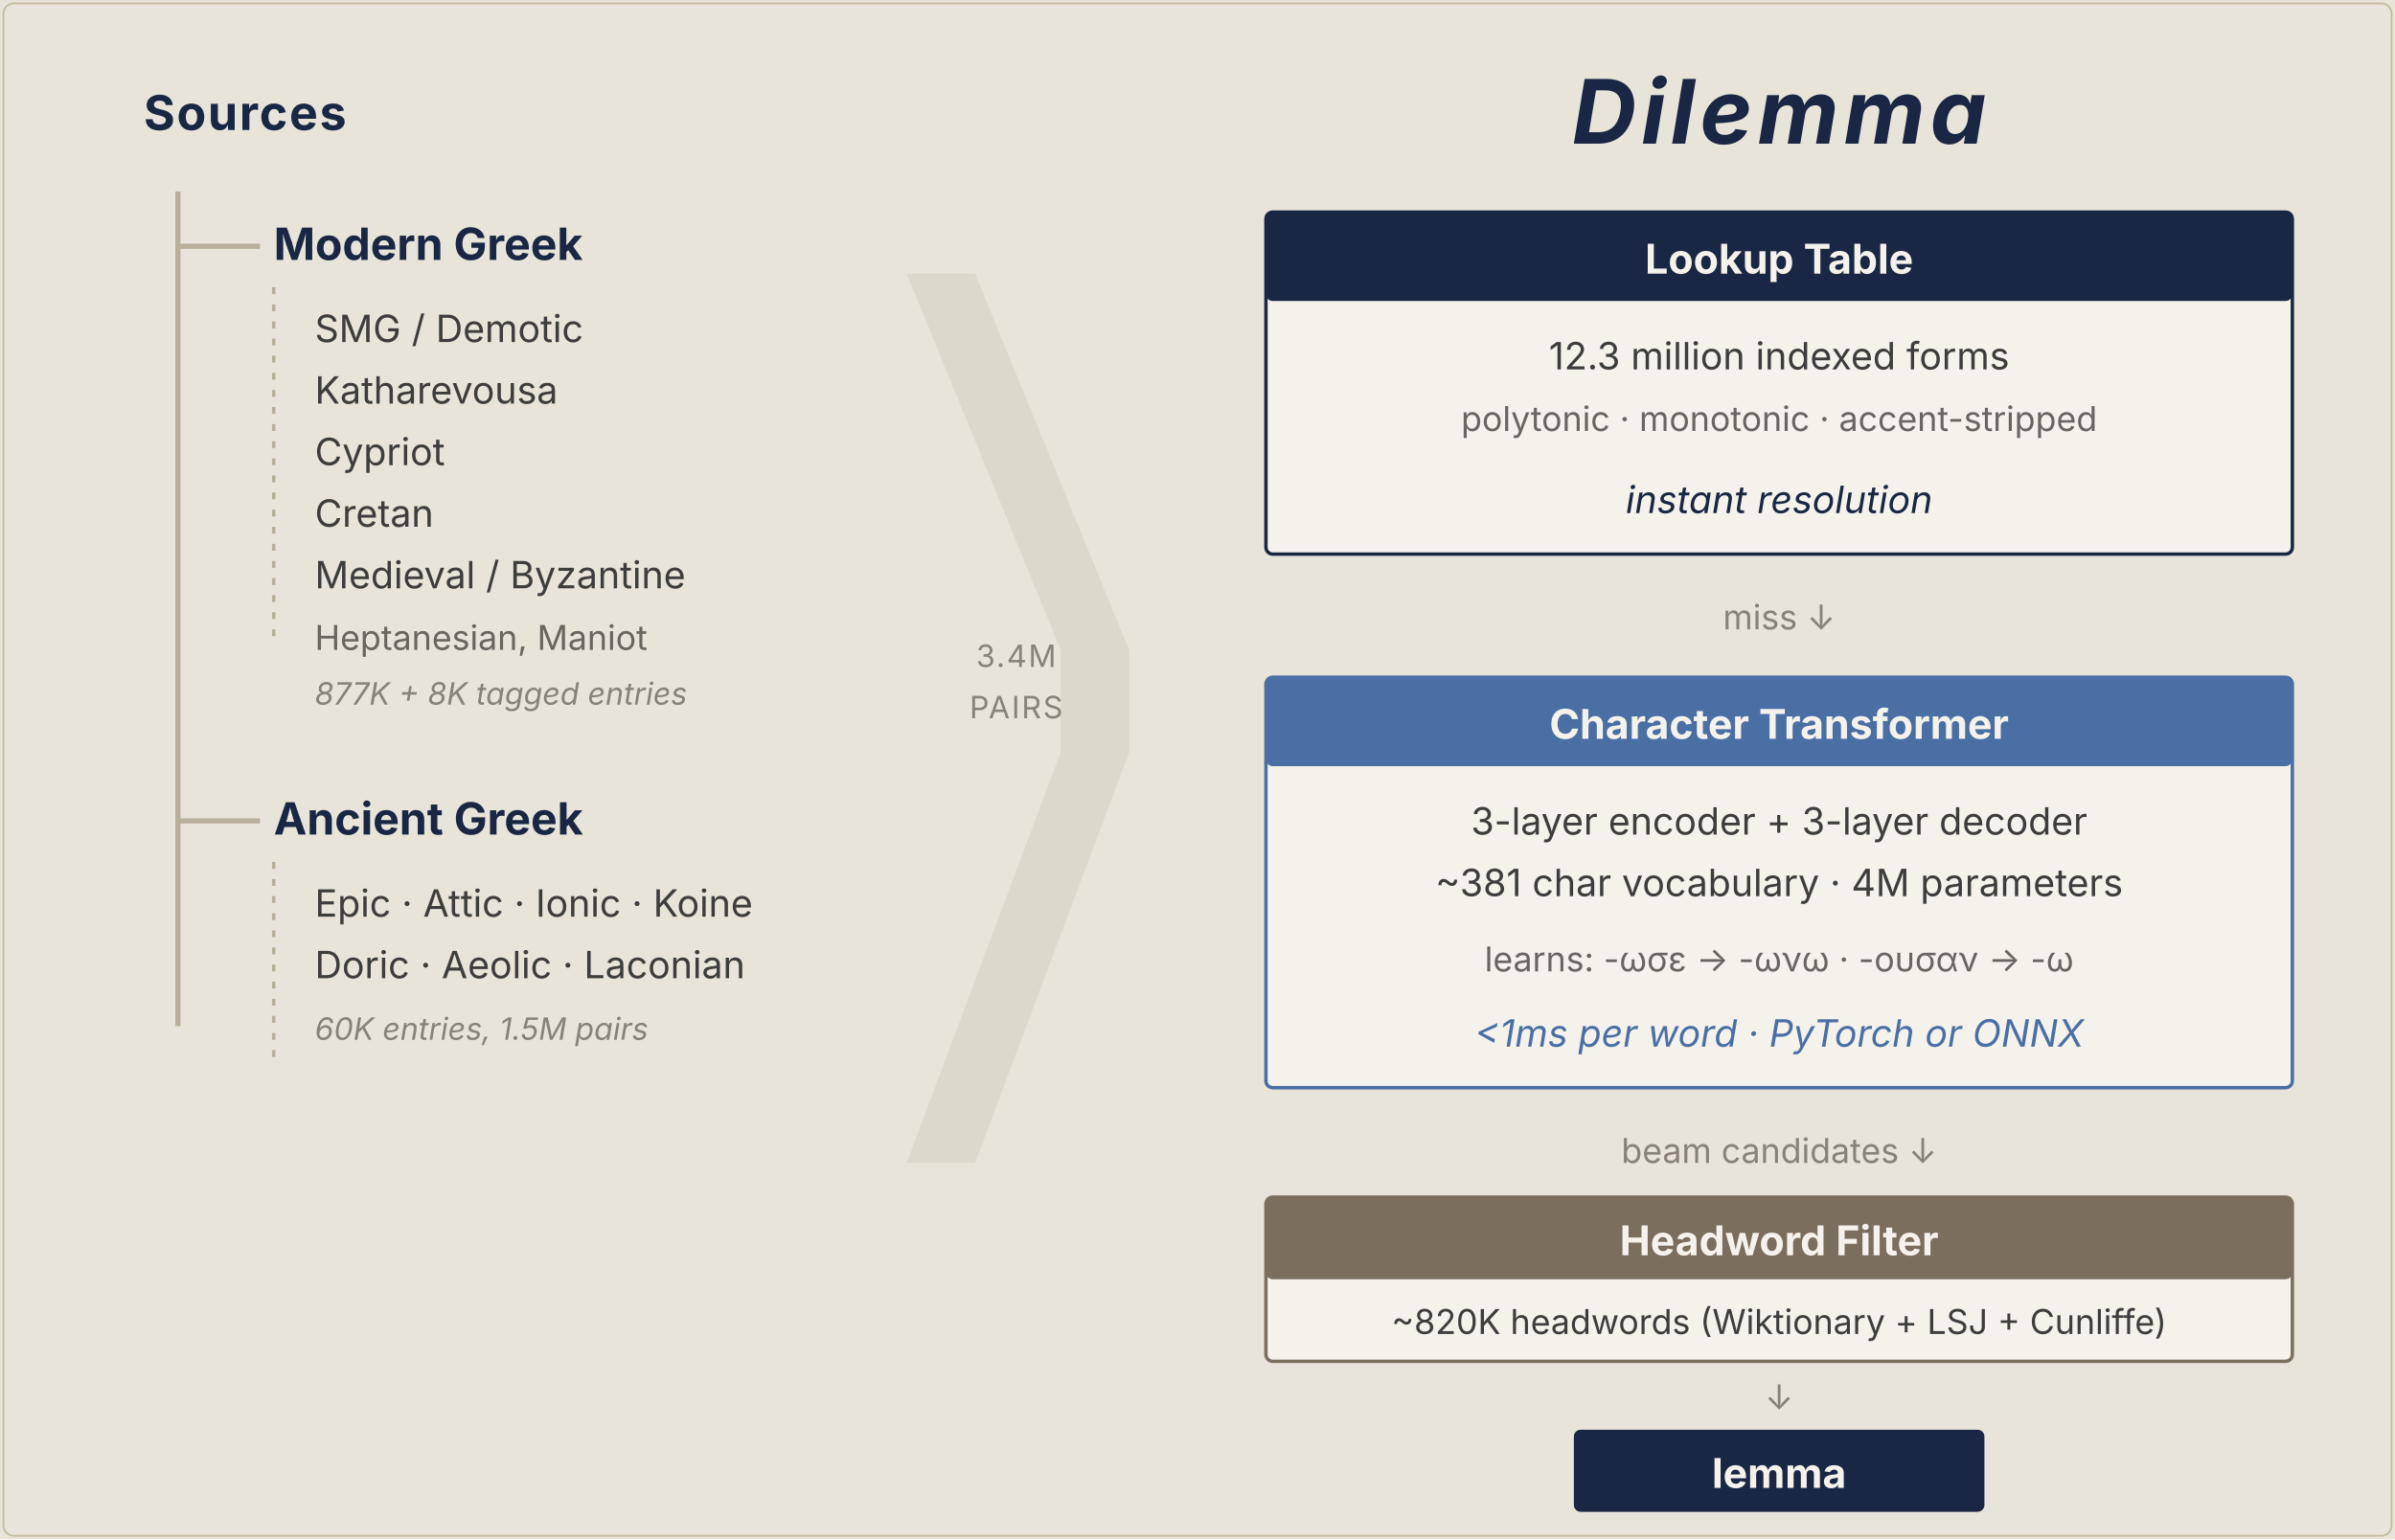
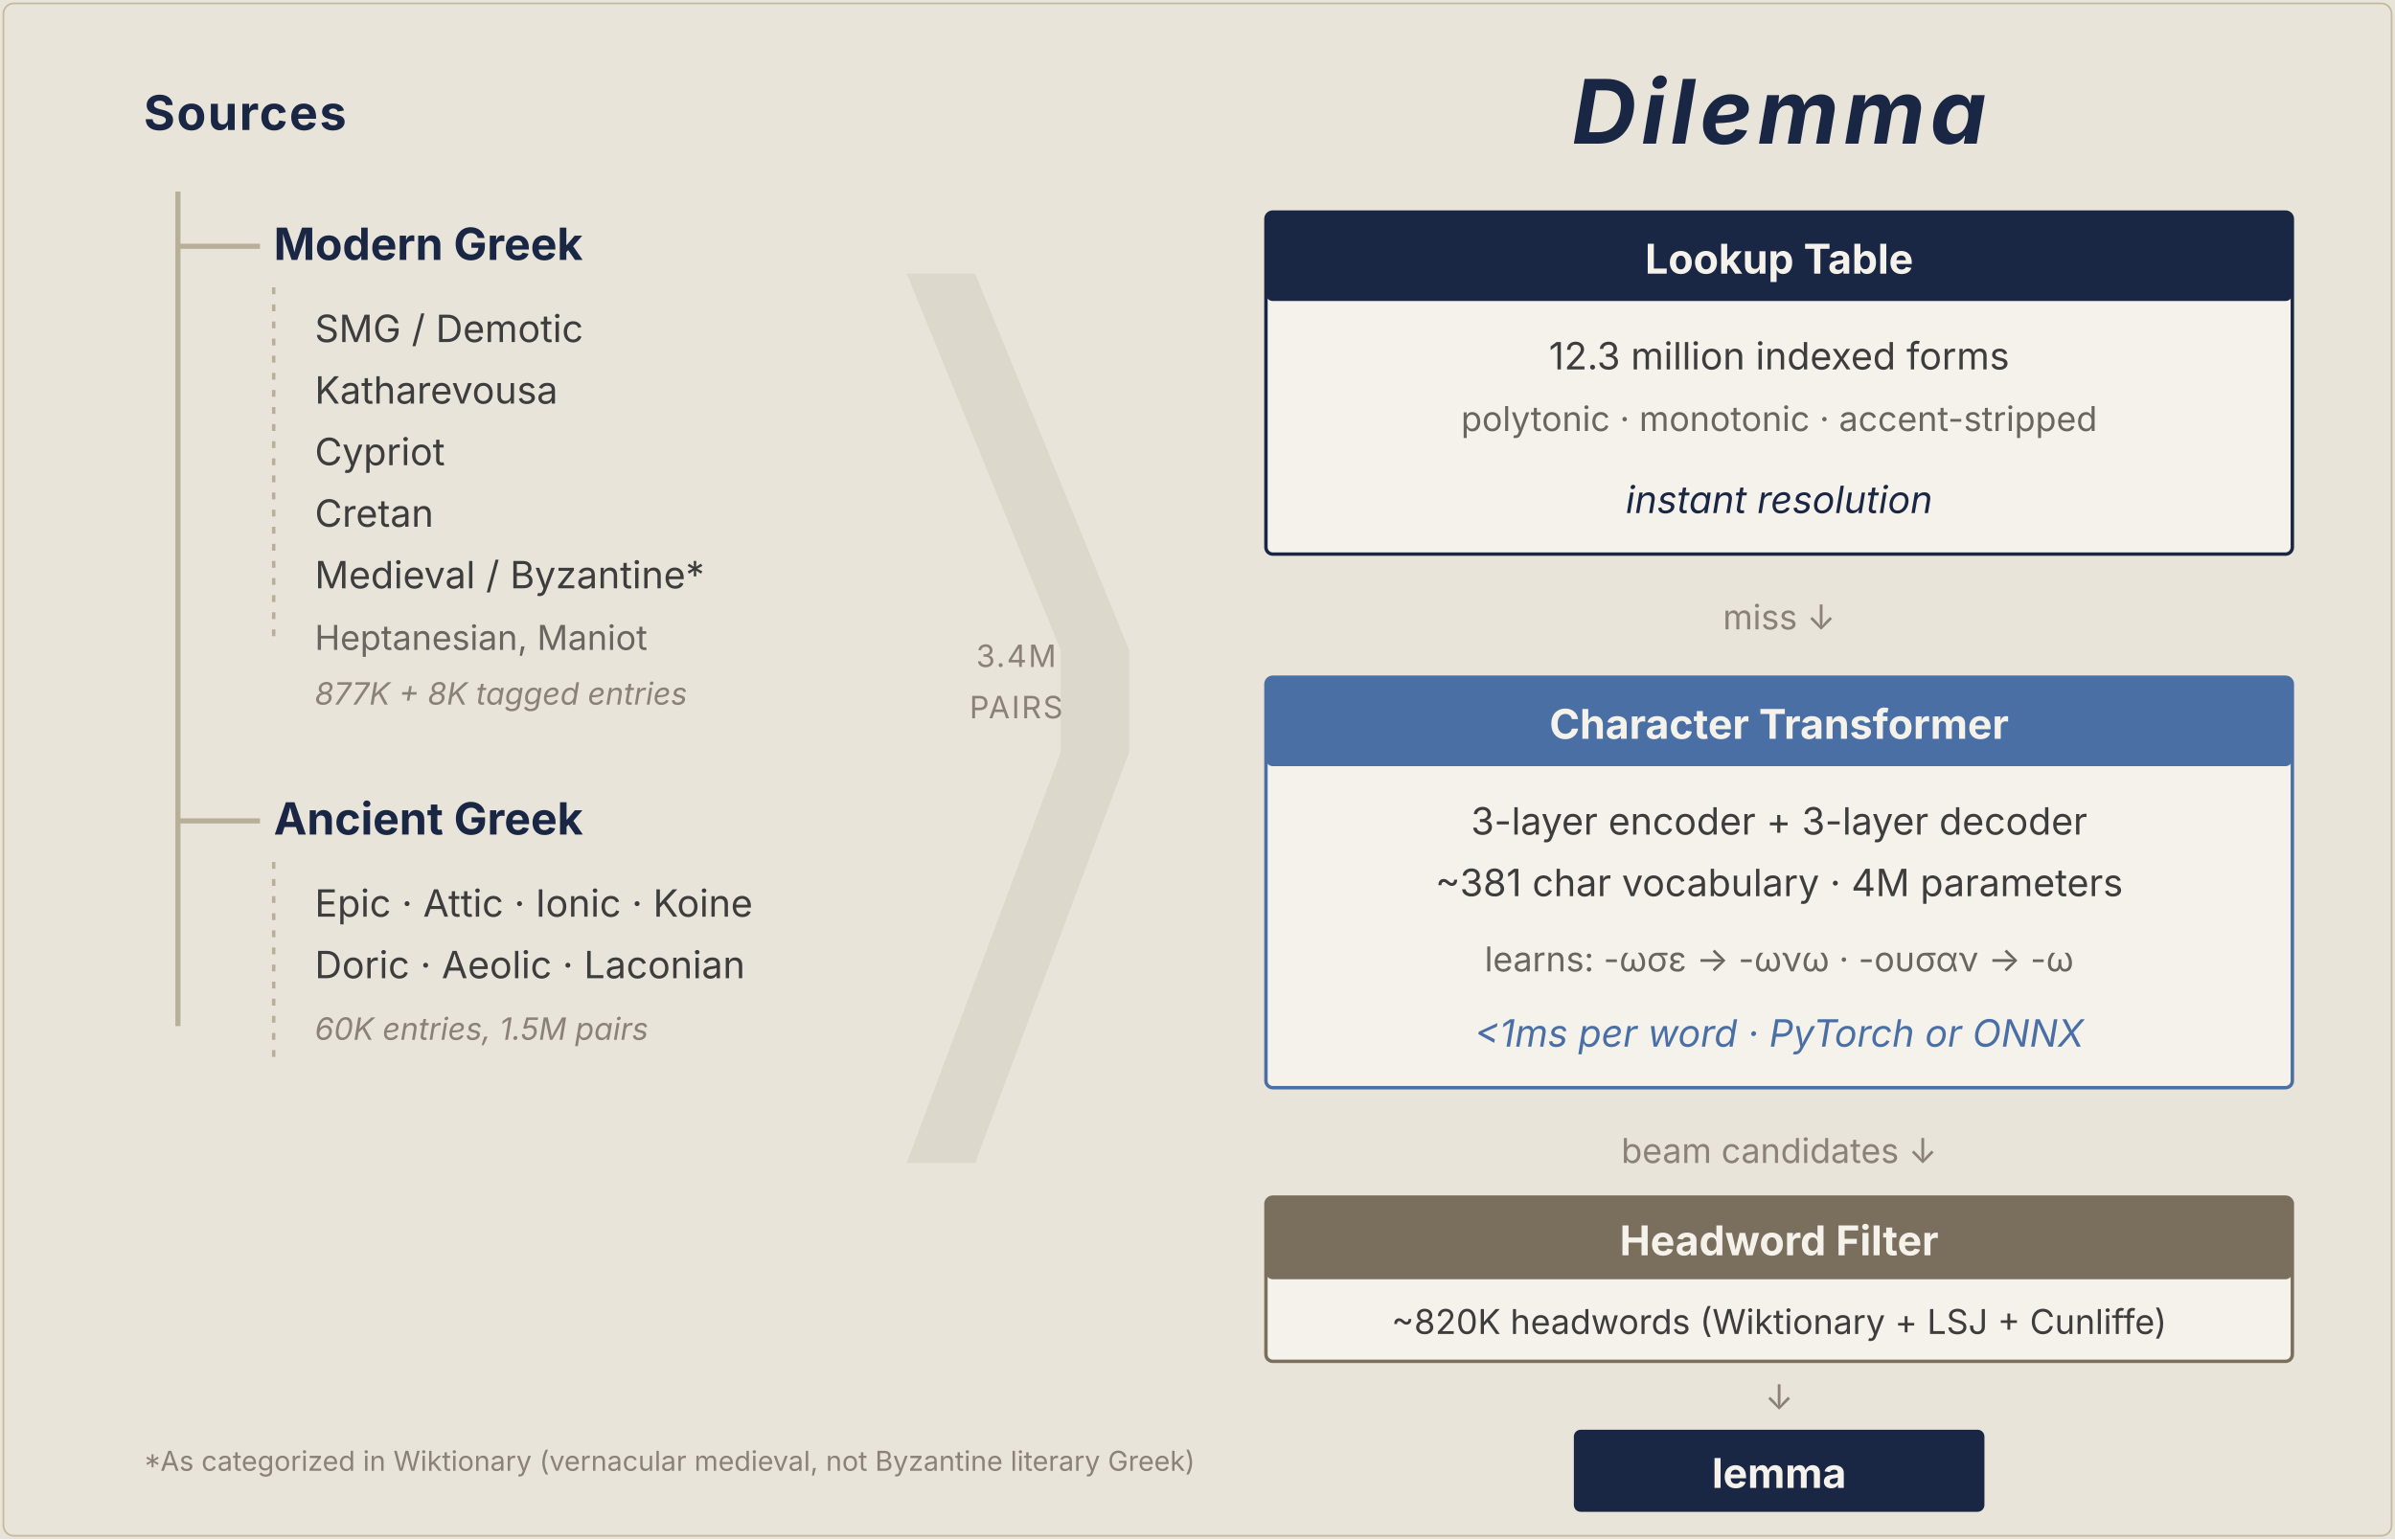
<svg xmlns="http://www.w3.org/2000/svg" viewBox="0 0 700 450" font-family="'Inter','Helvetica Neue',Arial,sans-serif">
  <rect width="700" height="450" fill="#e8e4da" />
  <rect x="1" y="1" width="698" height="448" rx="3" fill="none" stroke="#c4b99a" stroke-width="0.5" />
  <text x="42" y="38" fill="#1a2744" font-size="14" font-weight="700" letter-spacing="0.5">Sources</text>
  <line x1="52" y1="56" x2="52" y2="300" stroke="#b8af9a" stroke-width="1.5" />
  <line x1="52" y1="72" x2="76" y2="72" stroke="#b8af9a" stroke-width="1.5" />
  <text x="80" y="76" fill="#1a2744" font-size="13" font-weight="700">Modern Greek</text>
  <line x1="80" y1="84" x2="80" y2="186" stroke="#b8af9a" stroke-width="1" stroke-dasharray="2,3" />
  <text x="92" y="100" fill="#3d3d3d" font-size="11">SMG / Demotic</text>
  <text x="92" y="118" fill="#3d3d3d" font-size="11">Katharevousa</text>
  <text x="92" y="136" fill="#3d3d3d" font-size="11">Cypriot</text>
  <text x="92" y="154" fill="#3d3d3d" font-size="11">Cretan</text>
-   <text x="92" y="172" fill="#3d3d3d" font-size="11">Medieval / Byzantine</text>
+   <text x="92" y="172" fill="#3d3d3d" font-size="11">Medieval / Byzantine*</text>
  <text x="92" y="190" fill="#6b6560" font-size="10">Heptanesian, Maniot</text>
  <text x="92" y="206" fill="#8a8279" font-size="9" font-style="italic">877K + 8K tagged entries</text>
+   <text x="42" y="430" fill="#8a8279" font-size="8">*As categorized in Wiktionary (vernacular medieval, not Byzantine literary Greek)</text>
  <line x1="52" y1="240" x2="76" y2="240" stroke="#b8af9a" stroke-width="1.5" />
  <text x="80" y="244" fill="#1a2744" font-size="13" font-weight="700">Ancient Greek</text>
  <line x1="80" y1="252" x2="80" y2="310" stroke="#b8af9a" stroke-width="1" stroke-dasharray="2,3" />
  <text x="92" y="268" fill="#3d3d3d" font-size="11">Epic · Attic · Ionic · Koine</text>
  <text x="92" y="286" fill="#3d3d3d" font-size="11">Doric · Aeolic · Laconian</text>
  <text x="92" y="304" fill="#8a8279" font-size="9" font-style="italic">60K entries, 1.5M pairs</text>
  <path d="M265,80 L310,190 L310,220 L265,340 L285,340 L330,220 L330,190 L285,80 Z" fill="#d5d0c3" opacity="0.6" />
  <text x="297" y="195" text-anchor="middle" fill="#8a8279" font-size="9" letter-spacing="0.5">3.4M</text>
  <text x="297" y="210" text-anchor="middle" fill="#8a8279" font-size="9" letter-spacing="0.5">PAIRS</text>
  <text x="520" y="42" text-anchor="middle" fill="#1a2744" font-size="26" font-weight="700" font-style="italic" letter-spacing="1.5">Dilemma</text>
  <rect x="370" y="62" width="300" height="100" rx="2" fill="#f5f2ec" stroke="#1a2744" stroke-width="1" />
  <rect x="370" y="62" width="300" height="26" rx="2" fill="#1a2744" />
  <text x="520" y="80" text-anchor="middle" fill="#f5f2ec" font-size="12" font-weight="700">Lookup Table</text>
  <text x="520" y="108" text-anchor="middle" fill="#3d3d3d" font-size="11">12.3 million indexed forms</text>
  <text x="520" y="126" text-anchor="middle" fill="#6b6560" font-size="10">polytonic · monotonic · accent-stripped</text>
  <text x="520" y="150" text-anchor="middle" fill="#1a2744" font-size="11" font-style="italic">instant resolution</text>
  <text x="520" y="184" text-anchor="middle" fill="#8a8279" font-size="10">miss ↓</text>
  <rect x="370" y="198" width="300" height="120" rx="2" fill="#f5f2ec" stroke="#4a6fa5" stroke-width="1" />
  <rect x="370" y="198" width="300" height="26" rx="2" fill="#4a6fa5" />
  <text x="520" y="216" text-anchor="middle" fill="#f5f2ec" font-size="12" font-weight="700">Character Transformer</text>
  <text x="520" y="244" text-anchor="middle" fill="#3d3d3d" font-size="11">3-layer encoder + 3-layer decoder</text>
  <text x="520" y="262" text-anchor="middle" fill="#3d3d3d" font-size="11">~381 char vocabulary · 4M parameters</text>
  <text x="520" y="284" text-anchor="middle" fill="#6b6560" font-size="10">learns: -ωσε → -ωνω · -ουσαν → -ω</text>
  <text x="520" y="306" text-anchor="middle" fill="#4a6fa5" font-size="11" font-style="italic">&lt;1ms per word · PyTorch or ONNX</text>
  <text x="520" y="340" text-anchor="middle" fill="#8a8279" font-size="10">beam candidates ↓</text>
  <rect x="370" y="350" width="300" height="48" rx="2" fill="#f5f2ec" stroke="#7a6e5d" stroke-width="1" />
  <rect x="370" y="350" width="300" height="24" rx="2" fill="#7a6e5d" />
  <text x="520" y="367" text-anchor="middle" fill="#f5f2ec" font-size="12" font-weight="700">Headword Filter</text>
  <text x="520" y="390" text-anchor="middle" fill="#3d3d3d" font-size="10">~820K headwords (Wiktionary + LSJ + Cunliffe)</text>
  <text x="520" y="412" text-anchor="middle" fill="#8a8279" font-size="10">↓</text>
  <rect x="460" y="418" width="120" height="24" rx="2" fill="#1a2744" />
  <text x="520" y="435" text-anchor="middle" fill="#f5f2ec" font-size="12" font-weight="700">lemma</text>
</svg>
